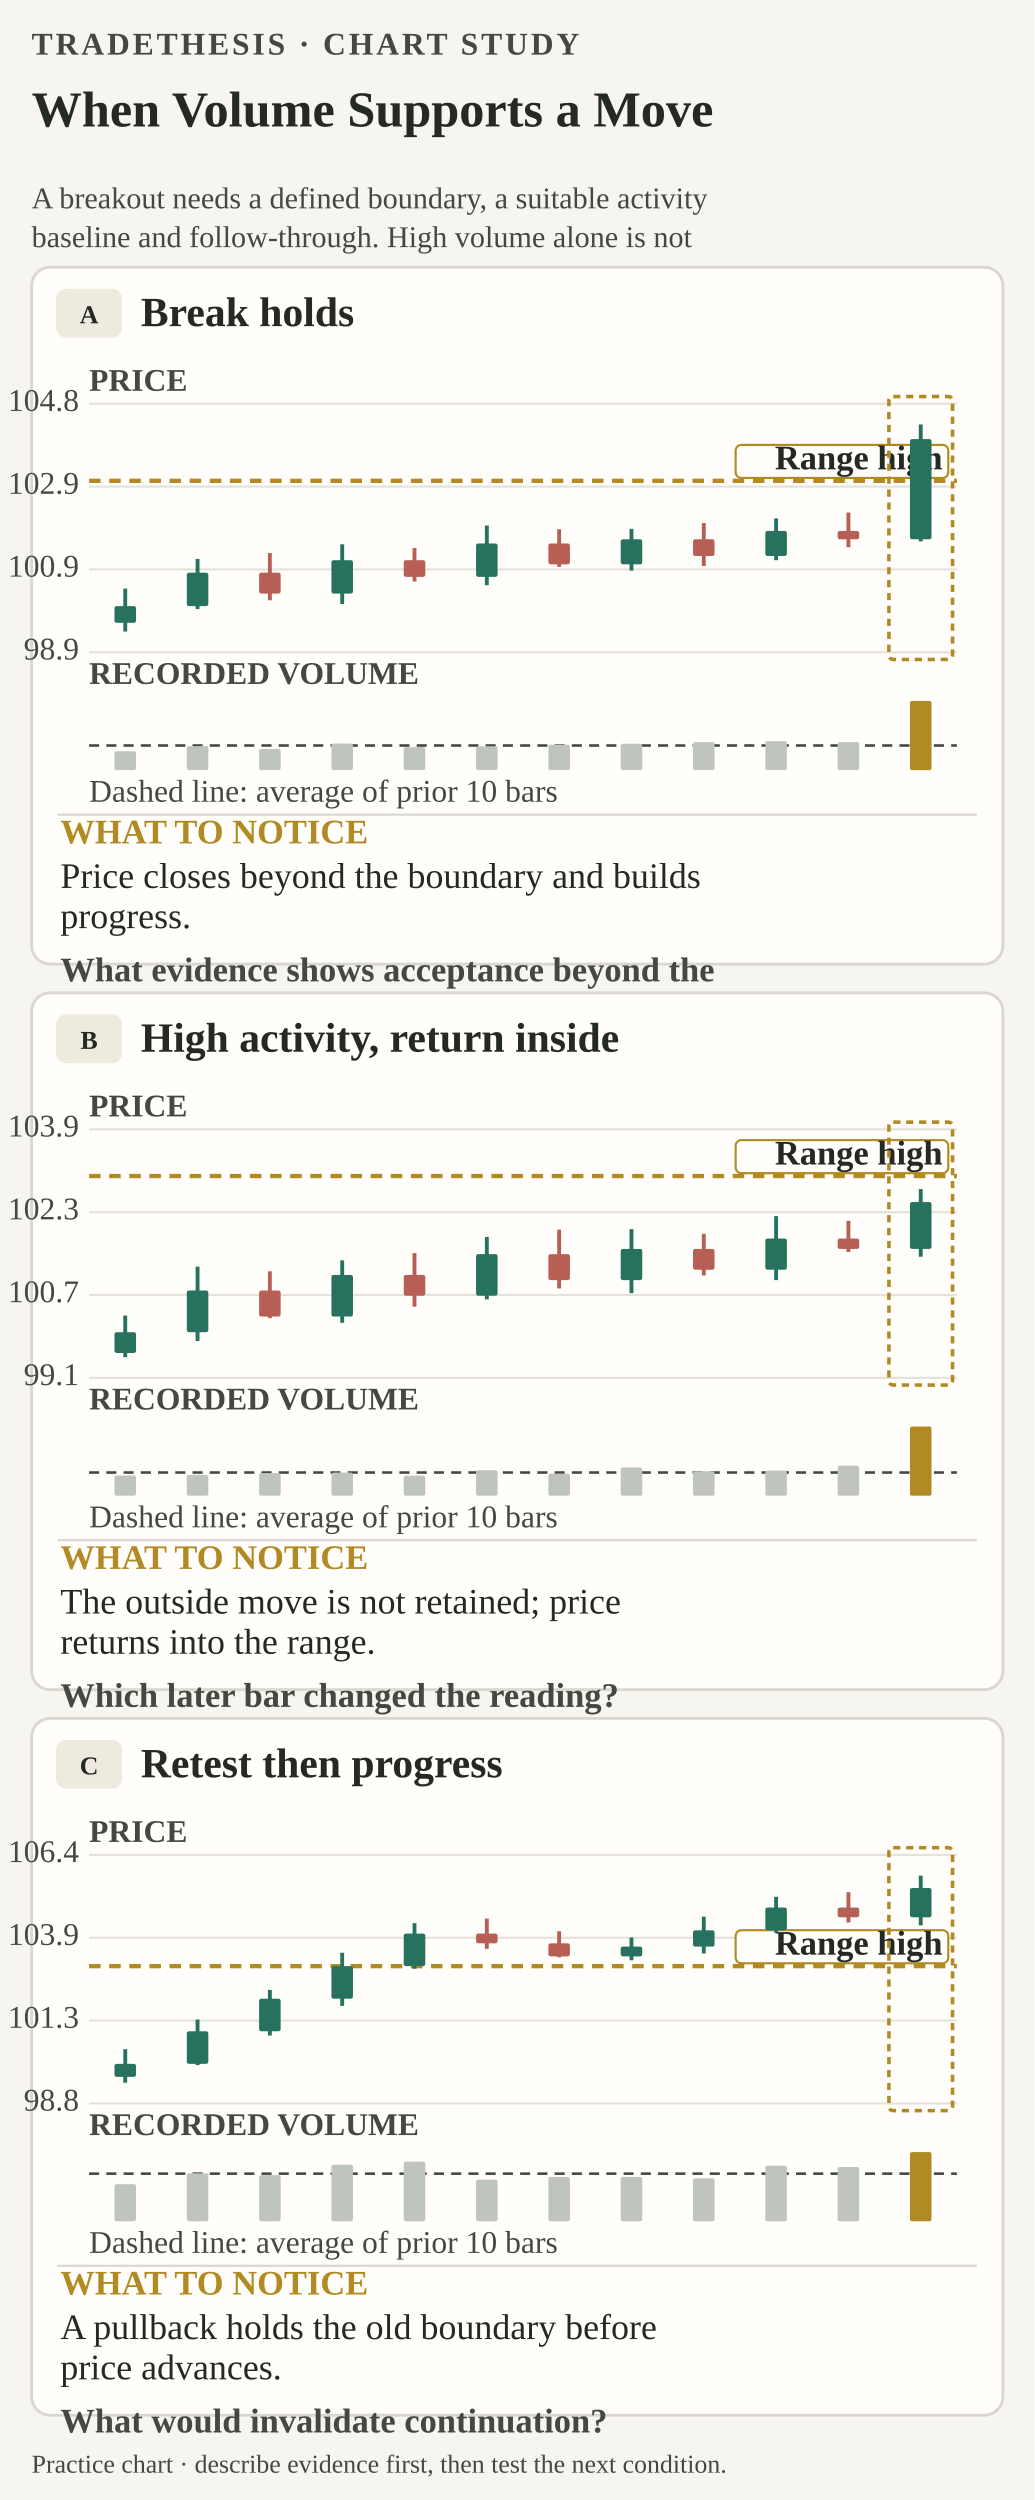
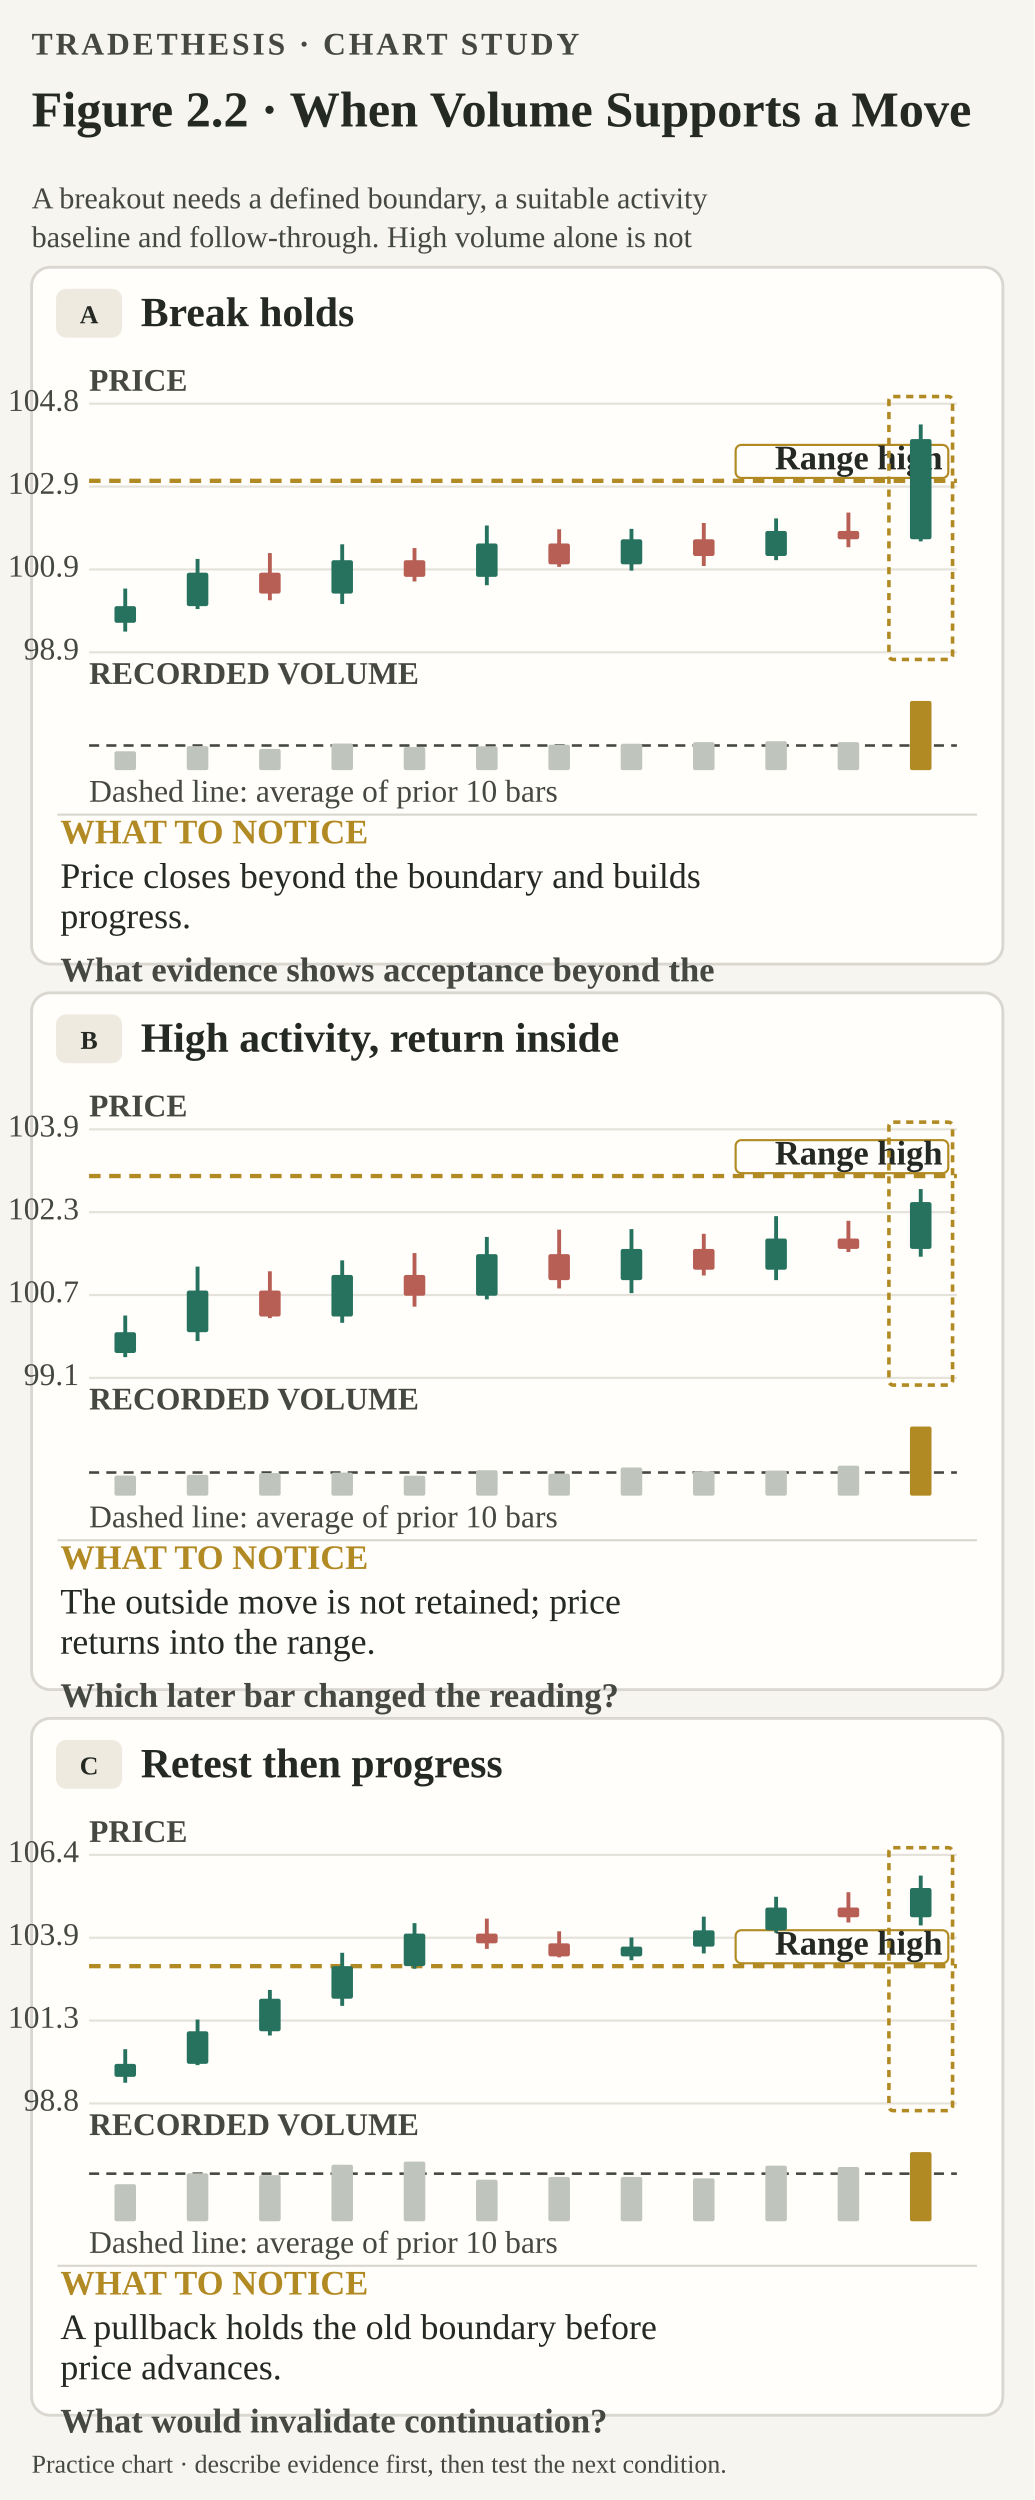
<svg xmlns="http://www.w3.org/2000/svg" width="720" height="1740" viewBox="0 0 720 1740" role="img" aria-labelledby="title desc">
  <rect width="720" height="1740" fill="#f6f5f0" />
  <text x="22" y="38" font-size="22" font-weight="800" letter-spacing="2" fill="#454840">TRADETHESIS · CHART STUDY</text>
-   <text x="22" y="88" font-size="35" font-weight="850" fill="#252923">When Volume Supports a Move</text>
+   <text x="22" y="88" font-size="35" font-weight="850" fill="#252923">Figure 2.2 · When Volume Supports a Move</text>
  <text x="22" y="145" font-size="21" fill="#454840">A breakout needs a defined boundary, a suitable activity</text>
  <text x="22" y="172" font-size="21" fill="#454840">baseline and follow-through. High volume alone is not</text>
  <rect x="22" y="186" width="676" height="485" rx="13" fill="#fffefa" stroke="#d9d7cf" stroke-width="2" />
  <rect x="39" y="201" width="46" height="34" rx="7" fill="#eeeae0" />
  <text x="62" y="225" text-anchor="middle" font-size="18" font-weight="800" fill="#252923">A</text>
  <text x="98" y="227" font-size="29" font-weight="800" fill="#252923">Break holds</text>
  <line x1="62" y1="454" x2="666" y2="454" stroke="#e4e2da" stroke-width="1.5" />
  <text x="55" y="459" text-anchor="end" font-size="22" fill="#454840">98.9</text>
  <line x1="62" y1="396.333" x2="666" y2="396.333" stroke="#e4e2da" stroke-width="1.5" />
  <text x="55" y="401.333" text-anchor="end" font-size="22" fill="#454840">100.9</text>
  <line x1="62" y1="338.667" x2="666" y2="338.667" stroke="#e4e2da" stroke-width="1.5" />
  <text x="55" y="343.667" text-anchor="end" font-size="22" fill="#454840">102.9</text>
  <line x1="62" y1="281" x2="666" y2="281" stroke="#e4e2da" stroke-width="1.5" />
  <text x="55" y="286" text-anchor="end" font-size="22" fill="#454840">104.8</text>
  <text x="62" y="272" font-size="22" font-weight="800" fill="#454840">PRICE</text>
  <line x1="62" y1="334.656" x2="666" y2="334.656" stroke="#b28a23" stroke-width="3" stroke-dasharray="8 6" />
  <rect x="512" y="309.656" width="148" height="23" rx="4" fill="#fffefa" stroke="#b28a23" stroke-width="1.5" />
  <text x="656" y="326.656" text-anchor="end" font-size="24" font-weight="800" fill="#252923">Range high</text>
  <line x1="87.167" y1="409.645" x2="87.167" y2="439.583" stroke="#27725f" stroke-width="2.7" />
  <rect x="79.667" y="421.853" width="15" height="11.626" rx="1.5" fill="#27725f" />
  <line x1="137.5" y1="389.009" x2="137.5" y2="423.888" stroke="#27725f" stroke-width="2.7" />
  <rect x="130" y="398.6" width="15" height="23.253" rx="1.5" fill="#27725f" />
  <line x1="187.833" y1="384.94" x2="187.833" y2="417.784" stroke="#b85f55" stroke-width="2.7" />
  <rect x="180.333" y="398.6" width="15" height="14.533" rx="1.5" fill="#b85f55" />
  <line x1="238.167" y1="378.836" x2="238.167" y2="420.4" stroke="#27725f" stroke-width="2.7" />
  <rect x="230.667" y="389.881" width="15" height="23.253" rx="1.5" fill="#27725f" />
  <line x1="288.5" y1="381.452" x2="288.5" y2="404.704" stroke="#b85f55" stroke-width="2.7" />
  <rect x="281" y="389.881" width="15" height="11.626" rx="1.5" fill="#b85f55" />
  <line x1="338.833" y1="365.756" x2="338.833" y2="407.32" stroke="#27725f" stroke-width="2.7" />
  <rect x="331.333" y="378.254" width="15" height="23.253" rx="1.5" fill="#27725f" />
  <line x1="389.167" y1="368.372" x2="389.167" y2="394.531" stroke="#b85f55" stroke-width="2.7" />
  <rect x="381.667" y="378.254" width="15" height="14.533" rx="1.5" fill="#b85f55" />
  <line x1="439.5" y1="368.081" x2="439.5" y2="397.147" stroke="#27725f" stroke-width="2.7" />
  <rect x="432" y="375.348" width="15" height="17.44" rx="1.5" fill="#27725f" />
  <line x1="489.833" y1="364.012" x2="489.833" y2="393.95" stroke="#b85f55" stroke-width="2.7" />
  <rect x="482.333" y="375.348" width="15" height="11.626" rx="1.5" fill="#b85f55" />
  <line x1="540.167" y1="360.815" x2="540.167" y2="389.881" stroke="#27725f" stroke-width="2.7" />
  <rect x="532.667" y="369.535" width="15" height="17.44" rx="1.5" fill="#27725f" />
  <line x1="590.5" y1="356.746" x2="590.5" y2="380.87" stroke="#b85f55" stroke-width="2.7" />
  <rect x="583" y="369.535" width="15" height="5.813" rx="1.5" fill="#b85f55" />
  <rect x="618.687" y="276" width="44.293" height="183" fill="none" stroke="#b28a23" stroke-width="2.5" stroke-dasharray="5 4" rx="3" />
  <line x1="640.833" y1="295.417" x2="640.833" y2="376.801" stroke="#27725f" stroke-width="2.7" />
  <rect x="633.333" y="305.59" width="15" height="69.758" rx="1.5" fill="#27725f" />
  <text x="62" y="476" font-size="22" font-weight="800" fill="#454840">RECORDED VOLUME</text>
  <line x1="62" y1="518.87" x2="666" y2="518.87" stroke="#454840" stroke-width="1.8" stroke-dasharray="7 5" />
  <rect x="79.667" y="522.898" width="15" height="13.102" fill="#bfc4bc" rx="1.4" />
  <rect x="130" y="519.296" width="15" height="16.704" fill="#bfc4bc" rx="1.4" />
  <rect x="180.333" y="521.261" width="15" height="14.739" fill="#bfc4bc" rx="1.4" />
  <rect x="230.667" y="517.494" width="15" height="18.506" fill="#bfc4bc" rx="1.4" />
  <rect x="281" y="519.951" width="15" height="16.049" fill="#bfc4bc" rx="1.4" />
  <rect x="331.333" y="519.459" width="15" height="16.541" fill="#bfc4bc" rx="1.4" />
  <rect x="381.667" y="518.313" width="15" height="17.687" fill="#bfc4bc" rx="1.4" />
  <rect x="432" y="517.658" width="15" height="18.342" fill="#bfc4bc" rx="1.4" />
  <rect x="482.333" y="516.511" width="15" height="19.489" fill="#bfc4bc" rx="1.4" />
  <rect x="532.667" y="515.856" width="15" height="20.144" fill="#bfc4bc" rx="1.4" />
  <rect x="583" y="516.511" width="15" height="19.489" fill="#bfc4bc" rx="1.4" />
  <rect x="633.333" y="487.852" width="15" height="48.148" fill="#b28a23" rx="1.4" />
  <text x="62" y="558" font-size="22" fill="#454840">Dashed line: average of prior 10 bars</text>
  <line x1="40" y1="567" x2="680" y2="567" stroke="#d9d7cf" stroke-width="1.5" />
  <text x="42" y="587" font-size="24" font-weight="800" fill="#b28a23">WHAT TO NOTICE</text>
  <text x="42" y="618" font-size="25" fill="#252923">Price closes beyond the boundary and builds</text>
  <text x="42" y="646" font-size="25" fill="#252923">progress.</text>
  <text x="42" y="683" font-size="24" font-weight="700" fill="#454840">What evidence shows acceptance beyond the</text>
  <text x="42" y="711" font-size="24" font-weight="700" fill="#454840">range?</text>
  <rect x="22" y="691" width="676" height="485" rx="13" fill="#fffefa" stroke="#d9d7cf" stroke-width="2" />
  <rect x="39" y="706" width="46" height="34" rx="7" fill="#eeeae0" />
  <text x="62" y="730" text-anchor="middle" font-size="18" font-weight="800" fill="#252923">B</text>
  <text x="98" y="732" font-size="29" font-weight="800" fill="#252923">High activity, return inside</text>
  <line x1="62" y1="959" x2="666" y2="959" stroke="#e4e2da" stroke-width="1.5" />
  <text x="55" y="964" text-anchor="end" font-size="22" fill="#454840">99.1</text>
  <line x1="62" y1="901.333" x2="666" y2="901.333" stroke="#e4e2da" stroke-width="1.5" />
  <text x="55" y="906.333" text-anchor="end" font-size="22" fill="#454840">100.7</text>
  <line x1="62" y1="843.667" x2="666" y2="843.667" stroke="#e4e2da" stroke-width="1.5" />
  <text x="55" y="848.667" text-anchor="end" font-size="22" fill="#454840">102.3</text>
  <line x1="62" y1="786" x2="666" y2="786" stroke="#e4e2da" stroke-width="1.5" />
  <text x="55" y="791" text-anchor="end" font-size="22" fill="#454840">103.9</text>
  <text x="62" y="777" font-size="22" font-weight="800" fill="#454840">PRICE</text>
  <line x1="62" y1="818.528" x2="666" y2="818.528" stroke="#b28a23" stroke-width="3" stroke-dasharray="8 6" />
  <rect x="512" y="793.528" width="148" height="23" rx="4" fill="#fffefa" stroke="#b28a23" stroke-width="1.5" />
  <text x="656" y="810.528" text-anchor="end" font-size="24" font-weight="800" fill="#252923">Range high</text>
  <line x1="87.167" y1="915.605" x2="87.167" y2="944.583" stroke="#27725f" stroke-width="2.7" />
  <rect x="79.667" y="927.196" width="15" height="14.489" rx="1.5" fill="#27725f" />
  <line x1="137.5" y1="881.556" x2="137.5" y2="933.354" stroke="#27725f" stroke-width="2.7" />
  <rect x="130" y="898.218" width="15" height="28.978" rx="1.5" fill="#27725f" />
  <line x1="187.833" y1="884.816" x2="187.833" y2="917.416" stroke="#b85f55" stroke-width="2.7" />
  <rect x="180.333" y="898.218" width="15" height="18.111" rx="1.5" fill="#b85f55" />
  <line x1="238.167" y1="877.209" x2="238.167" y2="920.676" stroke="#27725f" stroke-width="2.7" />
  <rect x="230.667" y="887.351" width="15" height="28.978" rx="1.5" fill="#27725f" />
  <line x1="288.5" y1="872.138" x2="288.5" y2="909.447" stroke="#b85f55" stroke-width="2.7" />
  <rect x="281" y="887.351" width="15" height="14.489" rx="1.5" fill="#b85f55" />
  <line x1="338.833" y1="860.909" x2="338.833" y2="904.376" stroke="#27725f" stroke-width="2.7" />
  <rect x="331.333" y="872.862" width="15" height="28.978" rx="1.5" fill="#27725f" />
  <line x1="389.167" y1="855.838" x2="389.167" y2="896.769" stroke="#b85f55" stroke-width="2.7" />
  <rect x="381.667" y="872.862" width="15" height="18.111" rx="1.5" fill="#b85f55" />
  <line x1="439.5" y1="855.475" x2="439.5" y2="900.029" stroke="#27725f" stroke-width="2.7" />
  <rect x="432" y="869.24" width="15" height="21.734" rx="1.5" fill="#27725f" />
  <line x1="489.833" y1="858.735" x2="489.833" y2="887.714" stroke="#b85f55" stroke-width="2.7" />
  <rect x="482.333" y="869.24" width="15" height="14.489" rx="1.5" fill="#b85f55" />
  <line x1="540.167" y1="846.42" x2="540.167" y2="890.974" stroke="#27725f" stroke-width="2.7" />
  <rect x="532.667" y="861.995" width="15" height="21.734" rx="1.5" fill="#27725f" />
  <line x1="590.5" y1="849.68" x2="590.5" y2="871.413" stroke="#b85f55" stroke-width="2.7" />
  <rect x="583" y="861.995" width="15" height="7.245" rx="1.5" fill="#b85f55" />
  <rect x="618.687" y="781" width="44.293" height="183" fill="none" stroke="#b28a23" stroke-width="2.5" stroke-dasharray="5 4" rx="3" />
  <line x1="640.833" y1="827.584" x2="640.833" y2="874.673" stroke="#27725f" stroke-width="2.7" />
  <rect x="633.333" y="836.639" width="15" height="32.601" rx="1.5" fill="#27725f" />
  <text x="62" y="981" font-size="22" font-weight="800" fill="#454840">RECORDED VOLUME</text>
  <line x1="62" y1="1024.873" x2="666" y2="1024.873" stroke="#454840" stroke-width="1.8" stroke-dasharray="7 5" />
  <rect x="79.667" y="1026.976" width="15" height="14.024" fill="#bfc4bc" rx="1.4" />
  <rect x="130" y="1026.509" width="15" height="14.491" fill="#bfc4bc" rx="1.4" />
  <rect x="180.333" y="1025.262" width="15" height="15.738" fill="#bfc4bc" rx="1.4" />
  <rect x="230.667" y="1024.951" width="15" height="16.049" fill="#bfc4bc" rx="1.4" />
  <rect x="281" y="1027.132" width="15" height="13.868" fill="#bfc4bc" rx="1.4" />
  <rect x="331.333" y="1023.237" width="15" height="17.763" fill="#bfc4bc" rx="1.4" />
  <rect x="381.667" y="1025.73" width="15" height="15.27" fill="#bfc4bc" rx="1.4" />
  <rect x="432" y="1021.367" width="15" height="19.633" fill="#bfc4bc" rx="1.4" />
  <rect x="482.333" y="1024.016" width="15" height="16.984" fill="#bfc4bc" rx="1.4" />
  <rect x="532.667" y="1023.548" width="15" height="17.452" fill="#bfc4bc" rx="1.4" />
  <rect x="583" y="1020.12" width="15" height="20.88" fill="#bfc4bc" rx="1.4" />
  <rect x="633.333" y="992.852" width="15" height="48.148" fill="#b28a23" rx="1.4" />
  <text x="62" y="1063" font-size="22" fill="#454840">Dashed line: average of prior 10 bars</text>
  <line x1="40" y1="1072" x2="680" y2="1072" stroke="#d9d7cf" stroke-width="1.5" />
  <text x="42" y="1092" font-size="24" font-weight="800" fill="#b28a23">WHAT TO NOTICE</text>
  <text x="42" y="1123" font-size="25" fill="#252923">The outside move is not retained; price</text>
  <text x="42" y="1151" font-size="25" fill="#252923">returns into the range.</text>
  <text x="42" y="1188" font-size="24" font-weight="700" fill="#454840">Which later bar changed the reading?</text>
  <rect x="22" y="1196" width="676" height="485" rx="13" fill="#fffefa" stroke="#d9d7cf" stroke-width="2" />
  <rect x="39" y="1211" width="46" height="34" rx="7" fill="#eeeae0" />
  <text x="62" y="1235" text-anchor="middle" font-size="18" font-weight="800" fill="#252923">C</text>
  <text x="98" y="1237" font-size="29" font-weight="800" fill="#252923">Retest then progress</text>
  <line x1="62" y1="1464" x2="666" y2="1464" stroke="#e4e2da" stroke-width="1.5" />
  <text x="55" y="1469" text-anchor="end" font-size="22" fill="#454840">98.8</text>
  <line x1="62" y1="1406.333" x2="666" y2="1406.333" stroke="#e4e2da" stroke-width="1.5" />
  <text x="55" y="1411.333" text-anchor="end" font-size="22" fill="#454840">101.3</text>
  <line x1="62" y1="1348.667" x2="666" y2="1348.667" stroke="#e4e2da" stroke-width="1.5" />
  <text x="55" y="1353.667" text-anchor="end" font-size="22" fill="#454840">103.9</text>
  <line x1="62" y1="1291" x2="666" y2="1291" stroke="#e4e2da" stroke-width="1.5" />
  <text x="55" y="1296" text-anchor="end" font-size="22" fill="#454840">106.4</text>
  <text x="62" y="1282" font-size="22" font-weight="800" fill="#454840">PRICE</text>
  <line x1="62" y1="1368.433" x2="666" y2="1368.433" stroke="#b28a23" stroke-width="3" stroke-dasharray="8 6" />
  <rect x="512" y="1343.433" width="148" height="23" rx="4" fill="#fffefa" stroke="#b28a23" stroke-width="1.5" />
  <text x="656" y="1360.433" text-anchor="end" font-size="24" font-weight="800" fill="#252923">Range high</text>
  <line x1="87.167" y1="1426.236" x2="87.167" y2="1449.583" stroke="#27725f" stroke-width="2.7" />
  <rect x="79.667" y="1436.436" width="15" height="9.067" rx="1.5" fill="#27725f" />
  <line x1="137.5" y1="1405.608" x2="137.5" y2="1437.343" stroke="#27725f" stroke-width="2.7" />
  <rect x="130" y="1413.768" width="15" height="22.668" rx="1.5" fill="#27725f" />
  <line x1="187.833" y1="1384.98" x2="187.833" y2="1416.715" stroke="#27725f" stroke-width="2.7" />
  <rect x="180.333" y="1391.101" width="15" height="22.668" rx="1.5" fill="#27725f" />
  <line x1="238.167" y1="1359.139" x2="238.167" y2="1396.088" stroke="#27725f" stroke-width="2.7" />
  <rect x="230.667" y="1368.433" width="15" height="22.668" rx="1.5" fill="#27725f" />
  <line x1="288.5" y1="1338.512" x2="288.5" y2="1370.246" stroke="#27725f" stroke-width="2.7" />
  <rect x="281" y="1345.765" width="15" height="22.668" rx="1.5" fill="#27725f" />
  <line x1="338.833" y1="1335.338" x2="338.833" y2="1356.419" stroke="#b85f55" stroke-width="2.7" />
  <rect x="331.333" y="1345.765" width="15" height="6.8" rx="1.5" fill="#b85f55" />
  <line x1="389.167" y1="1344.178" x2="389.167" y2="1362.313" stroke="#b85f55" stroke-width="2.7" />
  <rect x="381.667" y="1352.566" width="15" height="9.067" rx="1.5" fill="#b85f55" />
  <line x1="439.5" y1="1348.485" x2="439.5" y2="1364.353" stroke="#27725f" stroke-width="2.7" />
  <rect x="432" y="1354.832" width="15" height="6.8" rx="1.5" fill="#27725f" />
  <line x1="489.833" y1="1333.978" x2="489.833" y2="1359.593" stroke="#27725f" stroke-width="2.7" />
  <rect x="482.333" y="1343.498" width="15" height="11.334" rx="1.5" fill="#27725f" />
  <line x1="540.167" y1="1320.151" x2="540.167" y2="1345.085" stroke="#27725f" stroke-width="2.7" />
  <rect x="532.667" y="1327.631" width="15" height="15.867" rx="1.5" fill="#27725f" />
  <line x1="590.5" y1="1316.977" x2="590.5" y2="1338.058" stroke="#b85f55" stroke-width="2.7" />
  <rect x="583" y="1327.631" width="15" height="6.8" rx="1.5" fill="#b85f55" />
  <rect x="618.687" y="1286" width="44.293" height="183" fill="none" stroke="#b28a23" stroke-width="2.5" stroke-dasharray="5 4" rx="3" />
  <line x1="640.833" y1="1305.417" x2="640.833" y2="1340.098" stroke="#27725f" stroke-width="2.7" />
  <rect x="633.333" y="1314.03" width="15" height="20.401" rx="1.5" fill="#27725f" />
  <text x="62" y="1486" font-size="22" font-weight="800" fill="#454840">RECORDED VOLUME</text>
  <line x1="62" y1="1512.863" x2="666" y2="1512.863" stroke="#454840" stroke-width="1.8" stroke-dasharray="7 5" />
  <rect x="79.667" y="1520.195" width="15" height="25.805" fill="#bfc4bc" rx="1.4" />
  <rect x="130" y="1512.642" width="15" height="33.358" fill="#bfc4bc" rx="1.4" />
  <rect x="180.333" y="1513.901" width="15" height="32.099" fill="#bfc4bc" rx="1.4" />
  <rect x="230.667" y="1506.663" width="15" height="39.337" fill="#bfc4bc" rx="1.4" />
  <rect x="281" y="1504.46" width="15" height="41.54" fill="#bfc4bc" rx="1.4" />
  <rect x="331.333" y="1517.048" width="15" height="28.952" fill="#bfc4bc" rx="1.4" />
  <rect x="381.667" y="1515.16" width="15" height="30.84" fill="#bfc4bc" rx="1.4" />
  <rect x="432" y="1515.16" width="15" height="30.84" fill="#bfc4bc" rx="1.4" />
  <rect x="482.333" y="1516.104" width="15" height="29.896" fill="#bfc4bc" rx="1.4" />
  <rect x="532.667" y="1507.293" width="15" height="38.707" fill="#bfc4bc" rx="1.4" />
  <rect x="583" y="1508.237" width="15" height="37.763" fill="#bfc4bc" rx="1.4" />
  <rect x="633.333" y="1497.852" width="15" height="48.148" fill="#b28a23" rx="1.4" />
  <text x="62" y="1568" font-size="22" fill="#454840">Dashed line: average of prior 10 bars</text>
  <line x1="40" y1="1577" x2="680" y2="1577" stroke="#d9d7cf" stroke-width="1.5" />
  <text x="42" y="1597" font-size="24" font-weight="800" fill="#b28a23">WHAT TO NOTICE</text>
  <text x="42" y="1628" font-size="25" fill="#252923">A pullback holds the old boundary before</text>
  <text x="42" y="1656" font-size="25" fill="#252923">price advances.</text>
  <text x="42" y="1693" font-size="24" font-weight="700" fill="#454840">What would invalidate continuation?</text>
  <text x="22" y="1721" font-size="18" fill="#454840">Practice chart · describe evidence first, then test the next condition.</text>
</svg>
